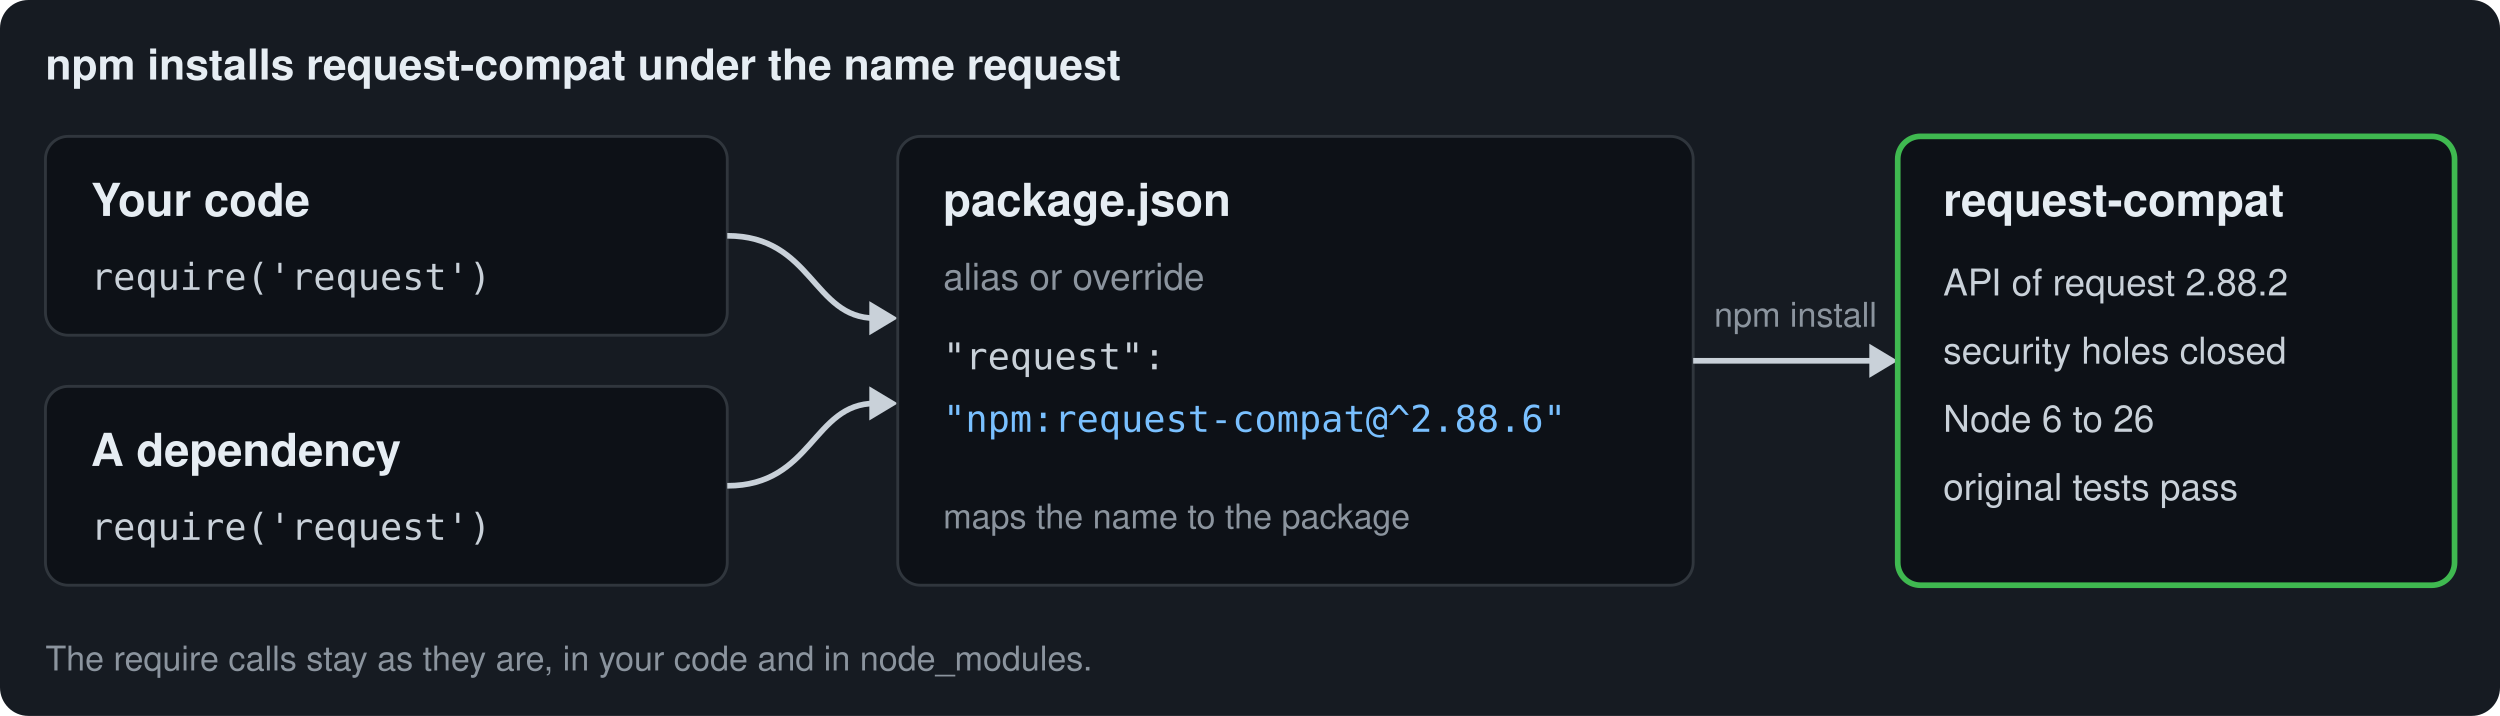
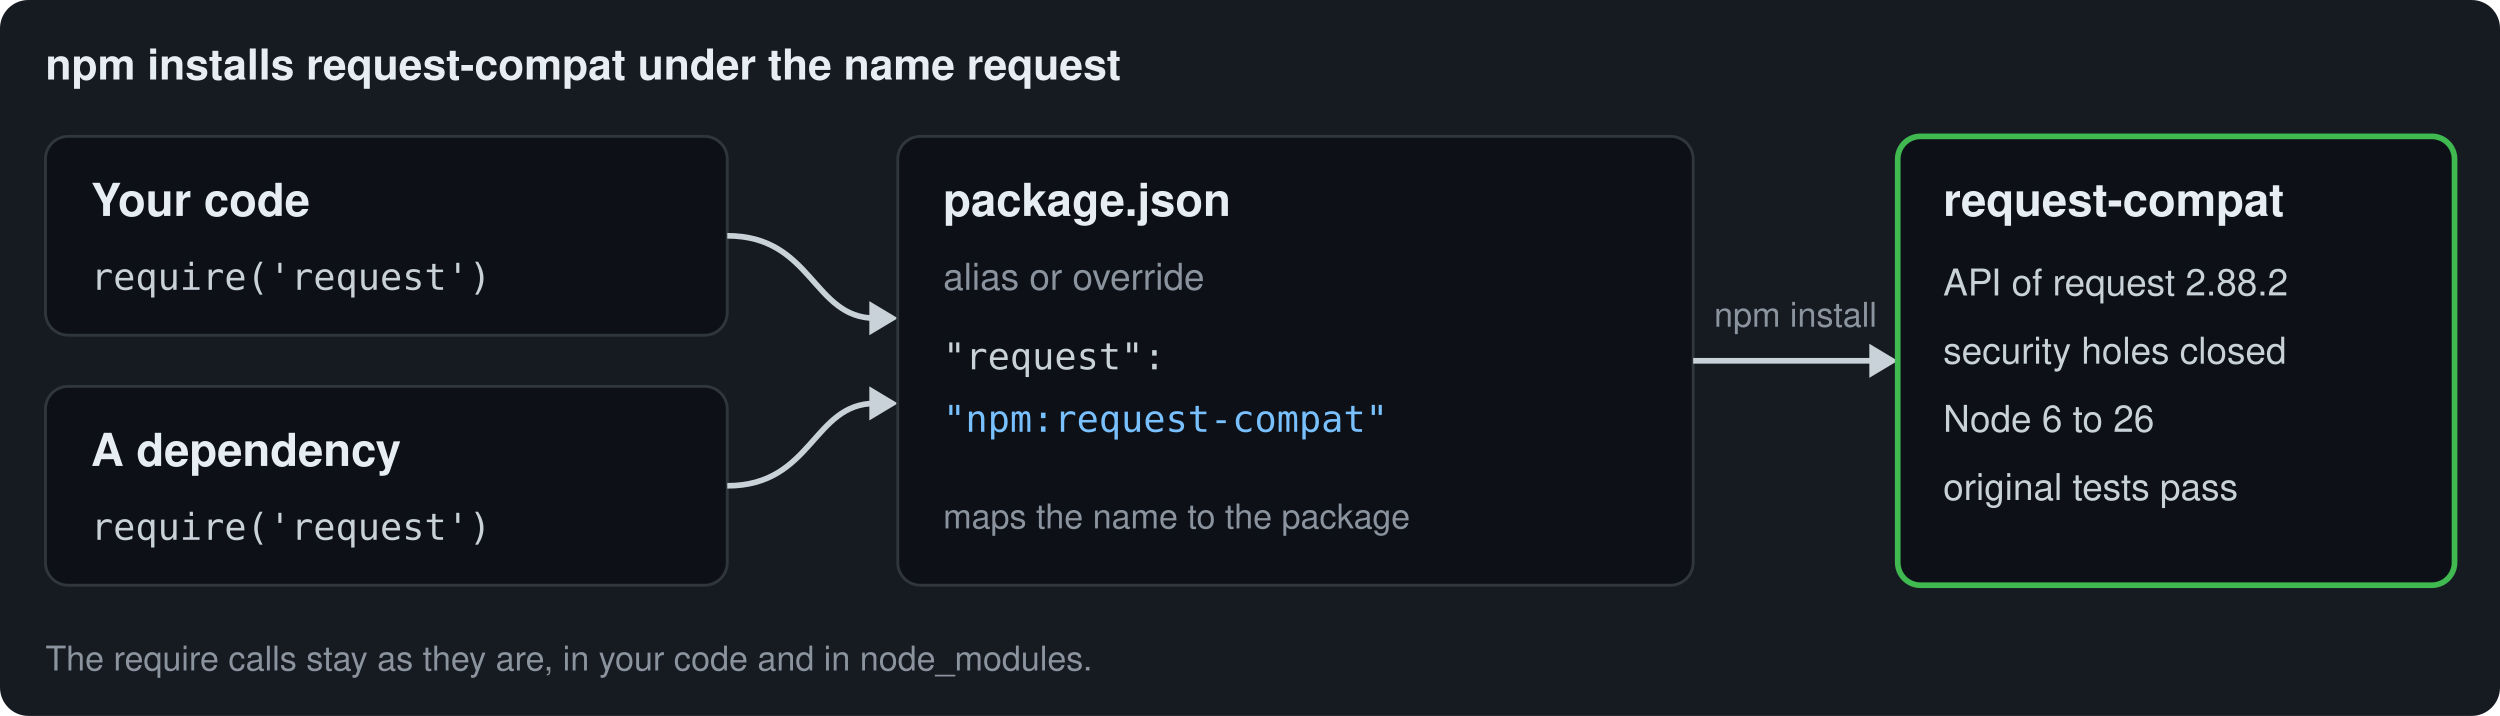
<svg xmlns="http://www.w3.org/2000/svg" width="880" height="252" viewBox="0 0 880 252" role="img" aria-label="Your code and your dependencies call require('request'); package.json maps the name request to request-compat; request-compat answers with the API of request 2.88.2 and the security fixes">
  <rect width="880" height="252" rx="10" fill="#161b22" />
  <text x="16" y="28" font-family="Segoe UI, Helvetica, Arial, sans-serif" font-size="15" fill="#e6edf3" font-weight="600">npm installs request-compat under the name request</text>
  <rect x="16" y="48" width="240" height="70" rx="8" fill="#0d1117" stroke="#30363d" stroke-width="1" />
  <text x="32" y="76" font-family="Segoe UI, Helvetica, Arial, sans-serif" font-size="16" fill="#e6edf3" font-weight="600">Your code</text>
  <text x="32" y="102" font-family="Consolas, Menlo, monospace" font-size="13" fill="#c9d1d9">require('request')</text>
  <rect x="16" y="136" width="240" height="70" rx="8" fill="#0d1117" stroke="#30363d" stroke-width="1" />
  <text x="32" y="164" font-family="Segoe UI, Helvetica, Arial, sans-serif" font-size="16" fill="#e6edf3" font-weight="600">A dependency</text>
  <text x="32" y="190" font-family="Consolas, Menlo, monospace" font-size="13" fill="#c9d1d9">require('request')</text>
  <path d="M256 83 C286 83 286 112 308 112" fill="none" stroke="#c9d1d9" stroke-width="2" />
  <path d="M316 112 L306 106 V118 Z" fill="#c9d1d9" />
  <path d="M256 171 C286 171 286 142 308 142" fill="none" stroke="#c9d1d9" stroke-width="2" />
  <path d="M316 142 L306 136 V148 Z" fill="#c9d1d9" />
  <rect x="316" y="48" width="280" height="158" rx="8" fill="#0d1117" stroke="#30363d" stroke-width="1" />
  <text x="332" y="76" font-family="Segoe UI, Helvetica, Arial, sans-serif" font-size="16" fill="#e6edf3" font-weight="600">package.json</text>
  <text x="332" y="102" font-family="Segoe UI, Helvetica, Arial, sans-serif" font-size="13" fill="#8b949e">alias or override</text>
  <text x="332" y="130" font-family="Consolas, Menlo, monospace" font-size="13" fill="#c9d1d9">"request":</text>
-   <text x="332" y="152" font-family="Consolas, Menlo, monospace" font-size="13" fill="#79c0ff">"npm:request-compat@^2.88.6"</text>
+   <text x="332" y="152" font-family="Consolas, Menlo, monospace" font-size="13" fill="#79c0ff">"npm:request-compat"</text>
  <text x="332" y="186" font-family="Segoe UI, Helvetica, Arial, sans-serif" font-size="12" fill="#8b949e">maps the name to the package</text>
  <path d="M596 127 H660" stroke="#c9d1d9" stroke-width="2" />
  <path d="M668 127 L658 121 V133 Z" fill="#c9d1d9" />
  <text x="632" y="115" font-family="Segoe UI, Helvetica, Arial, sans-serif" font-size="12" fill="#8b949e" text-anchor="middle">npm install</text>
  <rect x="668" y="48" width="196" height="158" rx="8" fill="#0d1117" stroke="#3fb950" stroke-width="2" />
  <text x="684" y="76" font-family="Segoe UI, Helvetica, Arial, sans-serif" font-size="16" fill="#e6edf3" font-weight="600">request-compat</text>
  <text x="684" y="104" font-family="Segoe UI, Helvetica, Arial, sans-serif" font-size="13" fill="#c9d1d9">API of request 2.88.2</text>
  <text x="684" y="128" font-family="Segoe UI, Helvetica, Arial, sans-serif" font-size="13" fill="#c9d1d9">security holes closed</text>
  <text x="684" y="152" font-family="Segoe UI, Helvetica, Arial, sans-serif" font-size="13" fill="#c9d1d9">Node 6 to 26</text>
  <text x="684" y="176" font-family="Segoe UI, Helvetica, Arial, sans-serif" font-size="13" fill="#c9d1d9">original tests pass</text>
  <text x="16" y="236" font-family="Segoe UI, Helvetica, Arial, sans-serif" font-size="12" fill="#8b949e">The require calls stay as they are, in your code and in node_modules.</text>
</svg>
